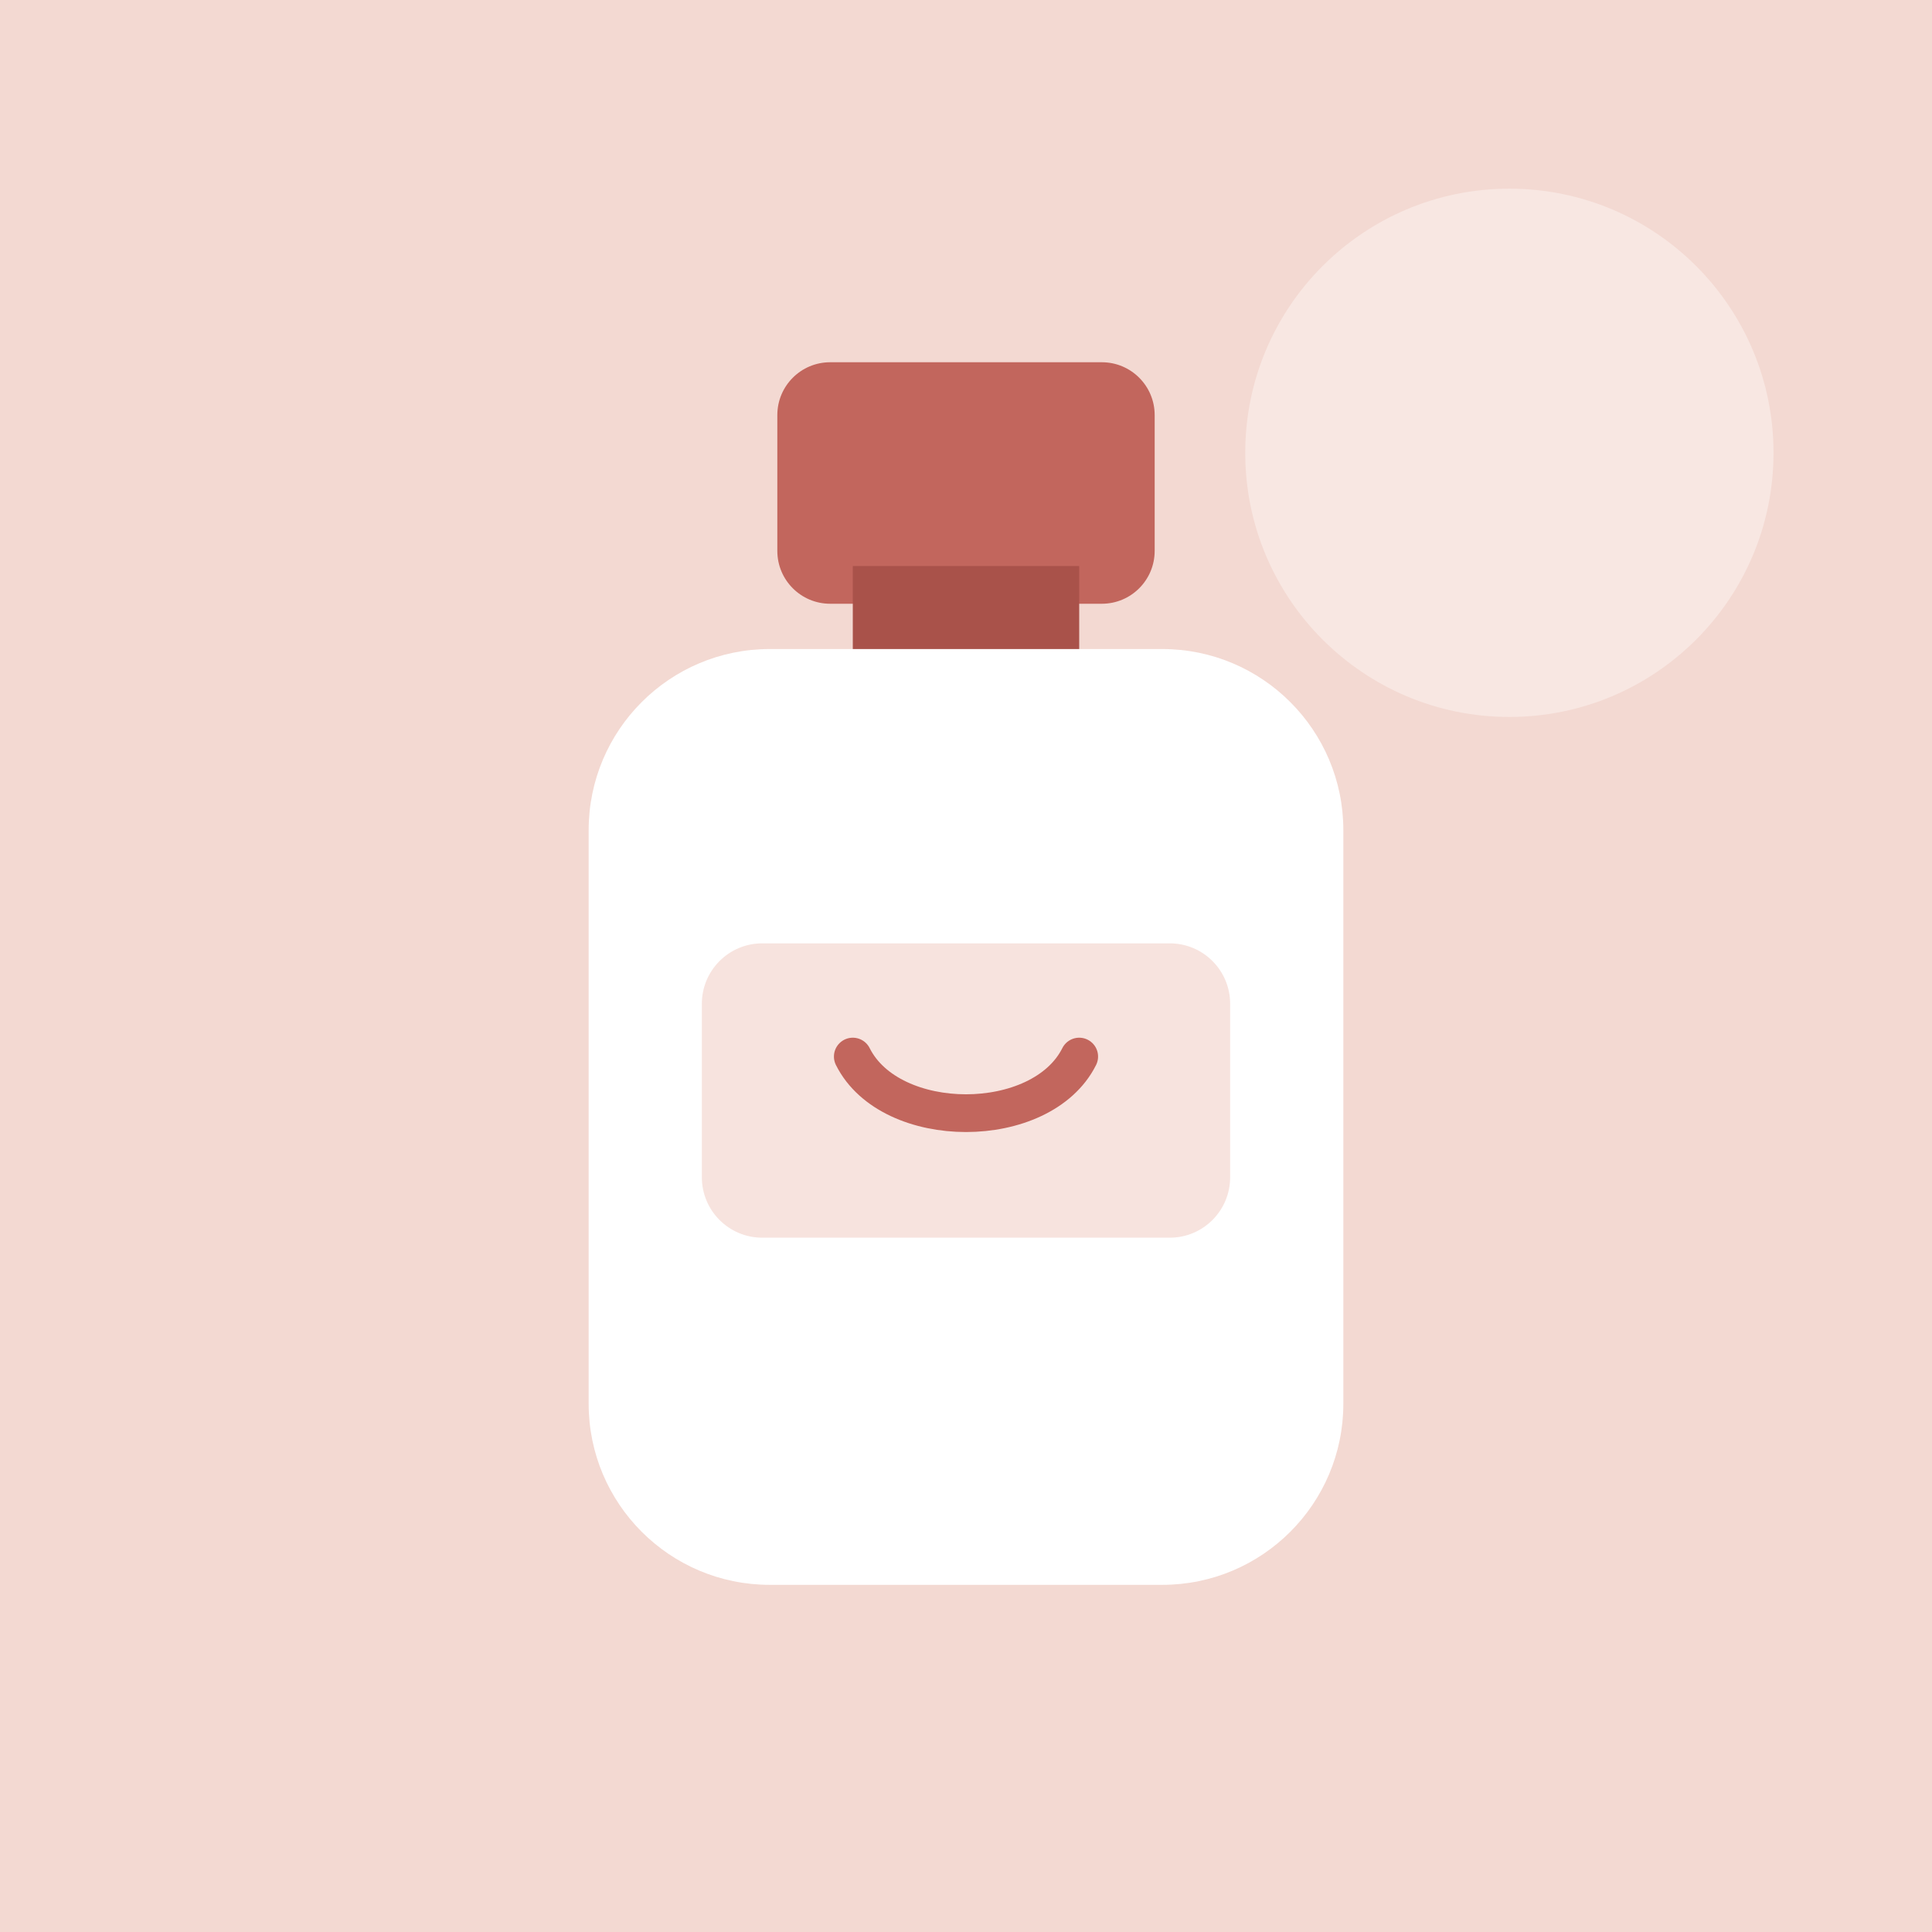
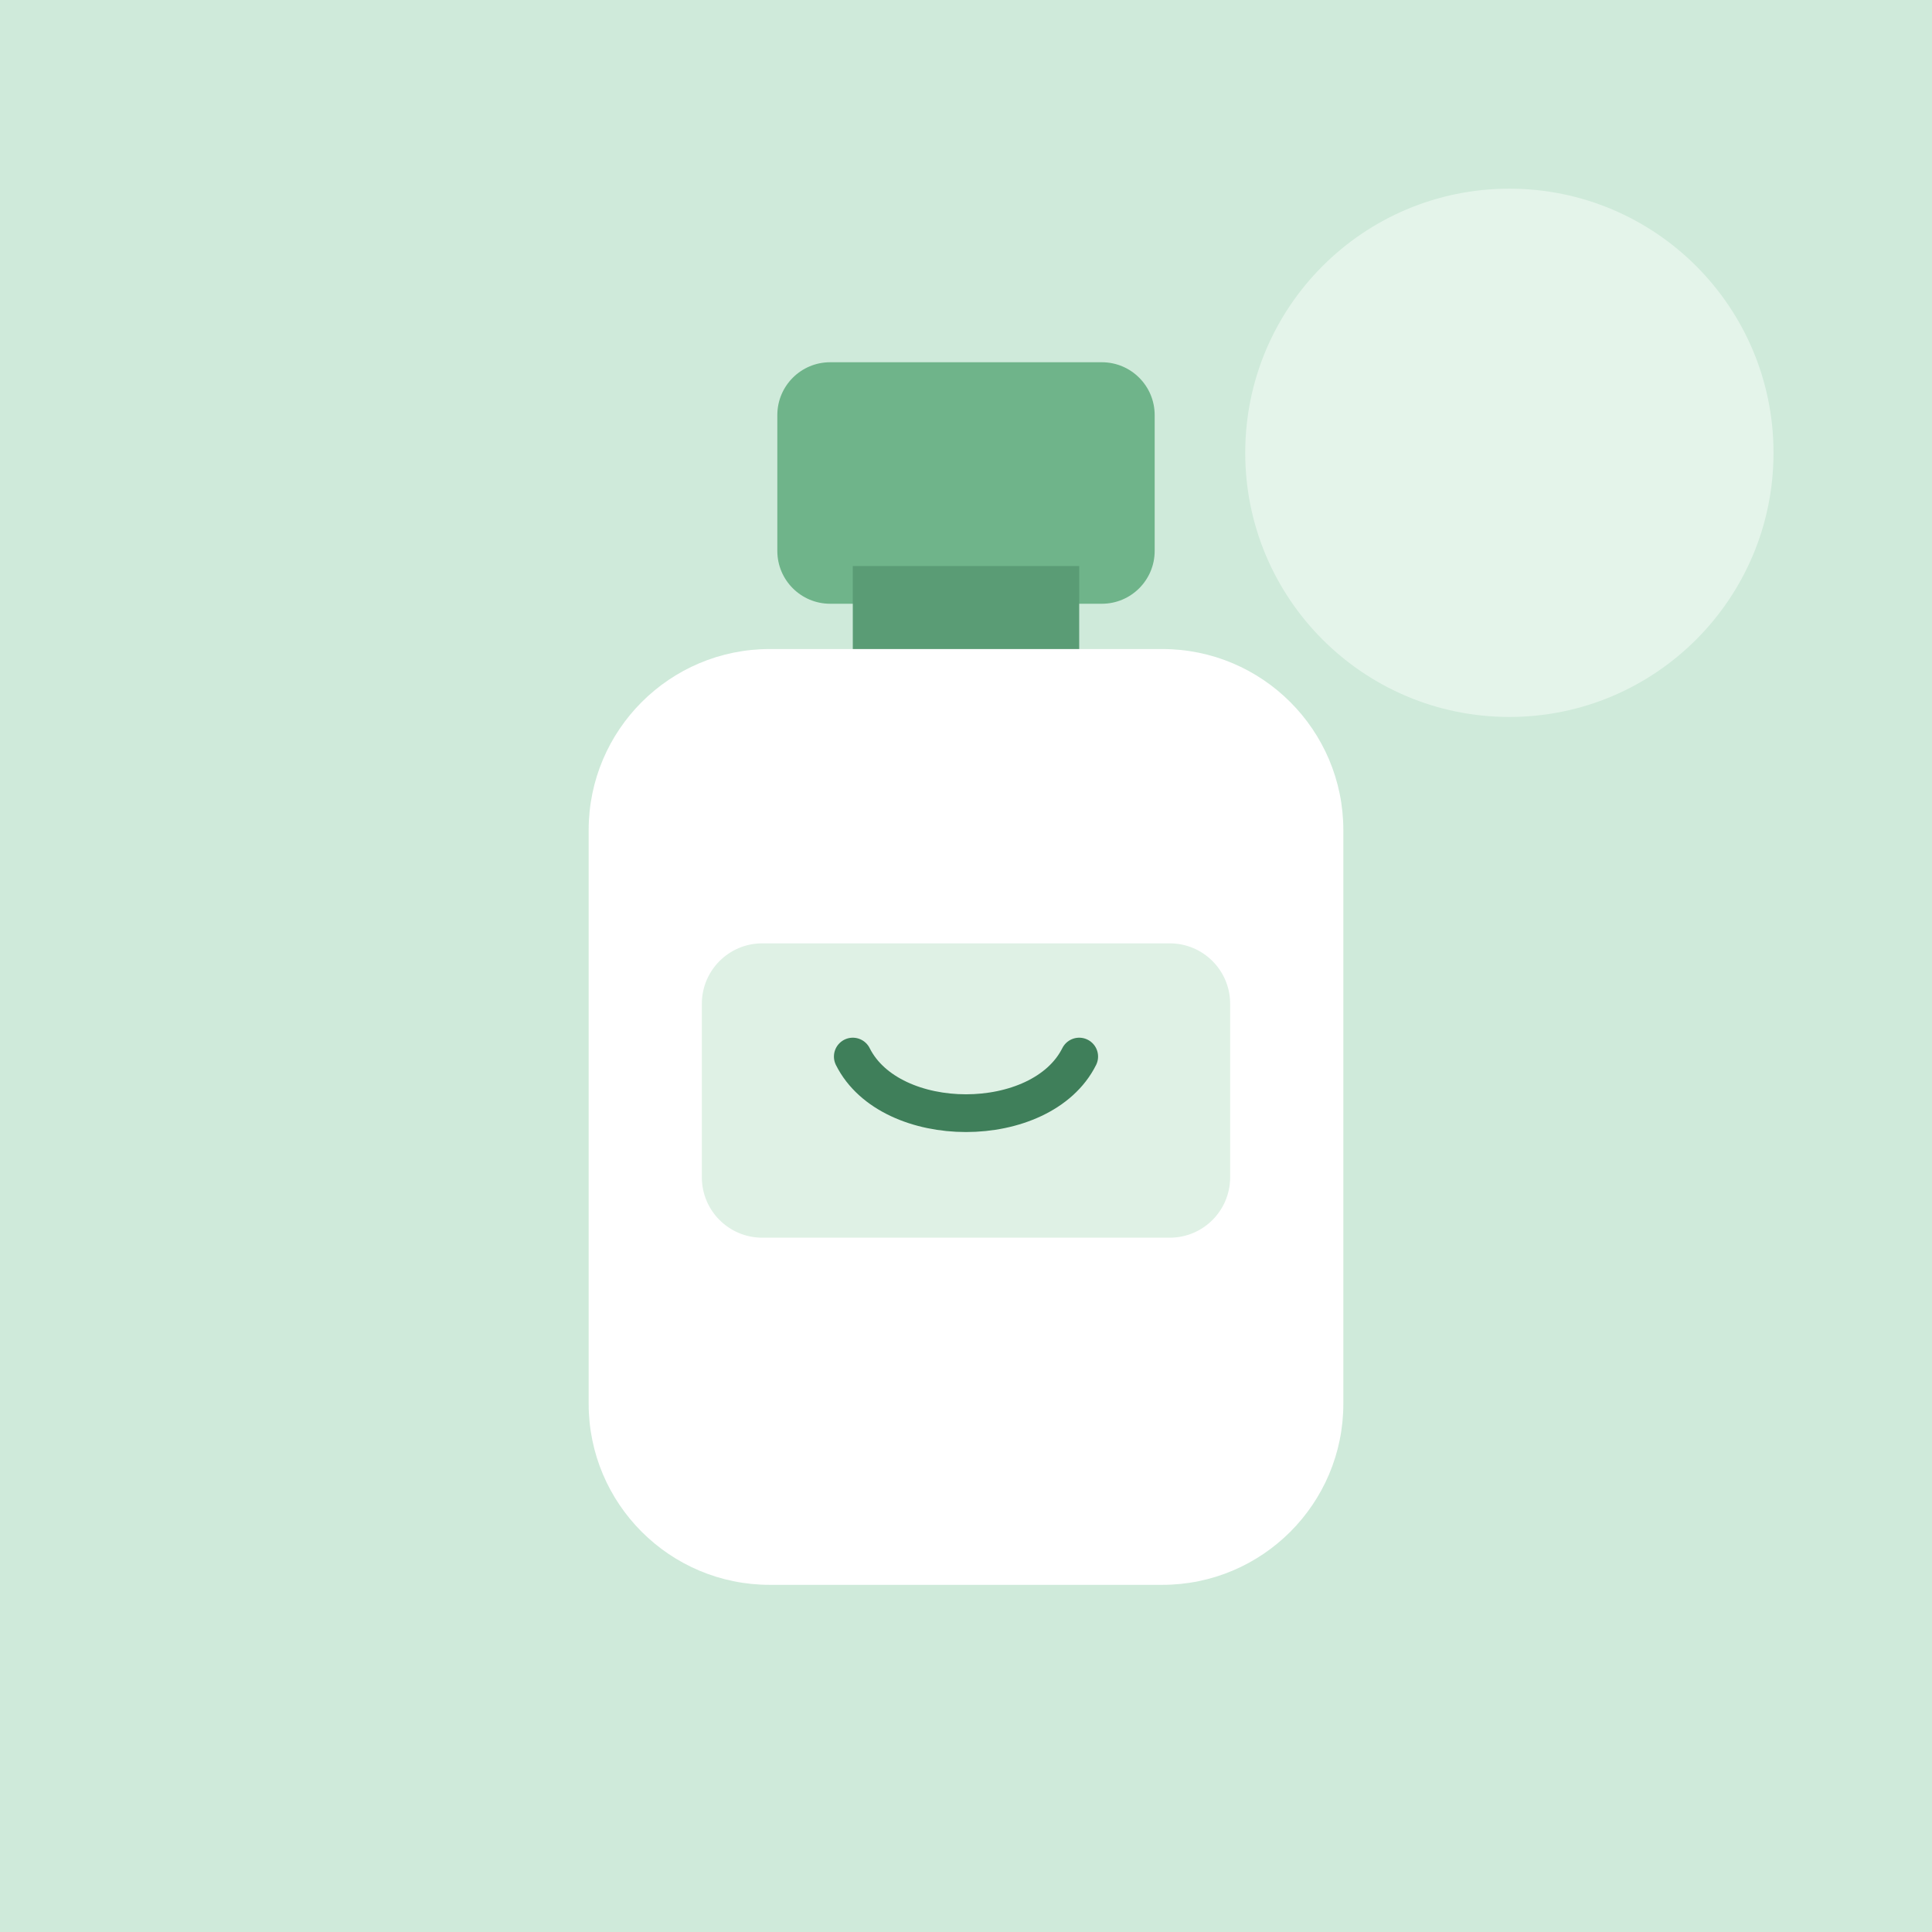
<svg xmlns="http://www.w3.org/2000/svg" viewBox="0 0 512 512">
-   <rect width="512" height="512" fill="#f3d9d2" />
-   <circle cx="400" cy="120" r="70" fill="#f8e7e2" />
-   <rect x="206" y="96" width="100" height="64" rx="14" fill="#c2665d" />
-   <rect x="226" y="150" width="60" height="30" fill="#a9524a" />
+   <rect width="512" height="512" fill="#cfeada" />
+   <circle cx="400" cy="120" r="70" fill="#e4f4ea" />
+   <rect x="206" y="96" width="100" height="64" rx="14" fill="#6fb48a" />
+   <rect x="226" y="150" width="60" height="30" fill="#5a9c75" />
  <rect x="156" y="172" width="200" height="248" rx="48" fill="#ffffff" />
-   <rect x="186" y="250" width="140" height="78" rx="16" fill="#f7e3de" />
-   <path d="M226 280c10 20 50 20 60 0" stroke="#c2665d" stroke-width="10" fill="none" stroke-linecap="round" />
+   <rect x="186" y="250" width="140" height="78" rx="16" fill="#dff1e5" />
+   <path d="M226 280c10 20 50 20 60 0" stroke="#3f7f5a" stroke-width="10" fill="none" stroke-linecap="round" />
</svg>
